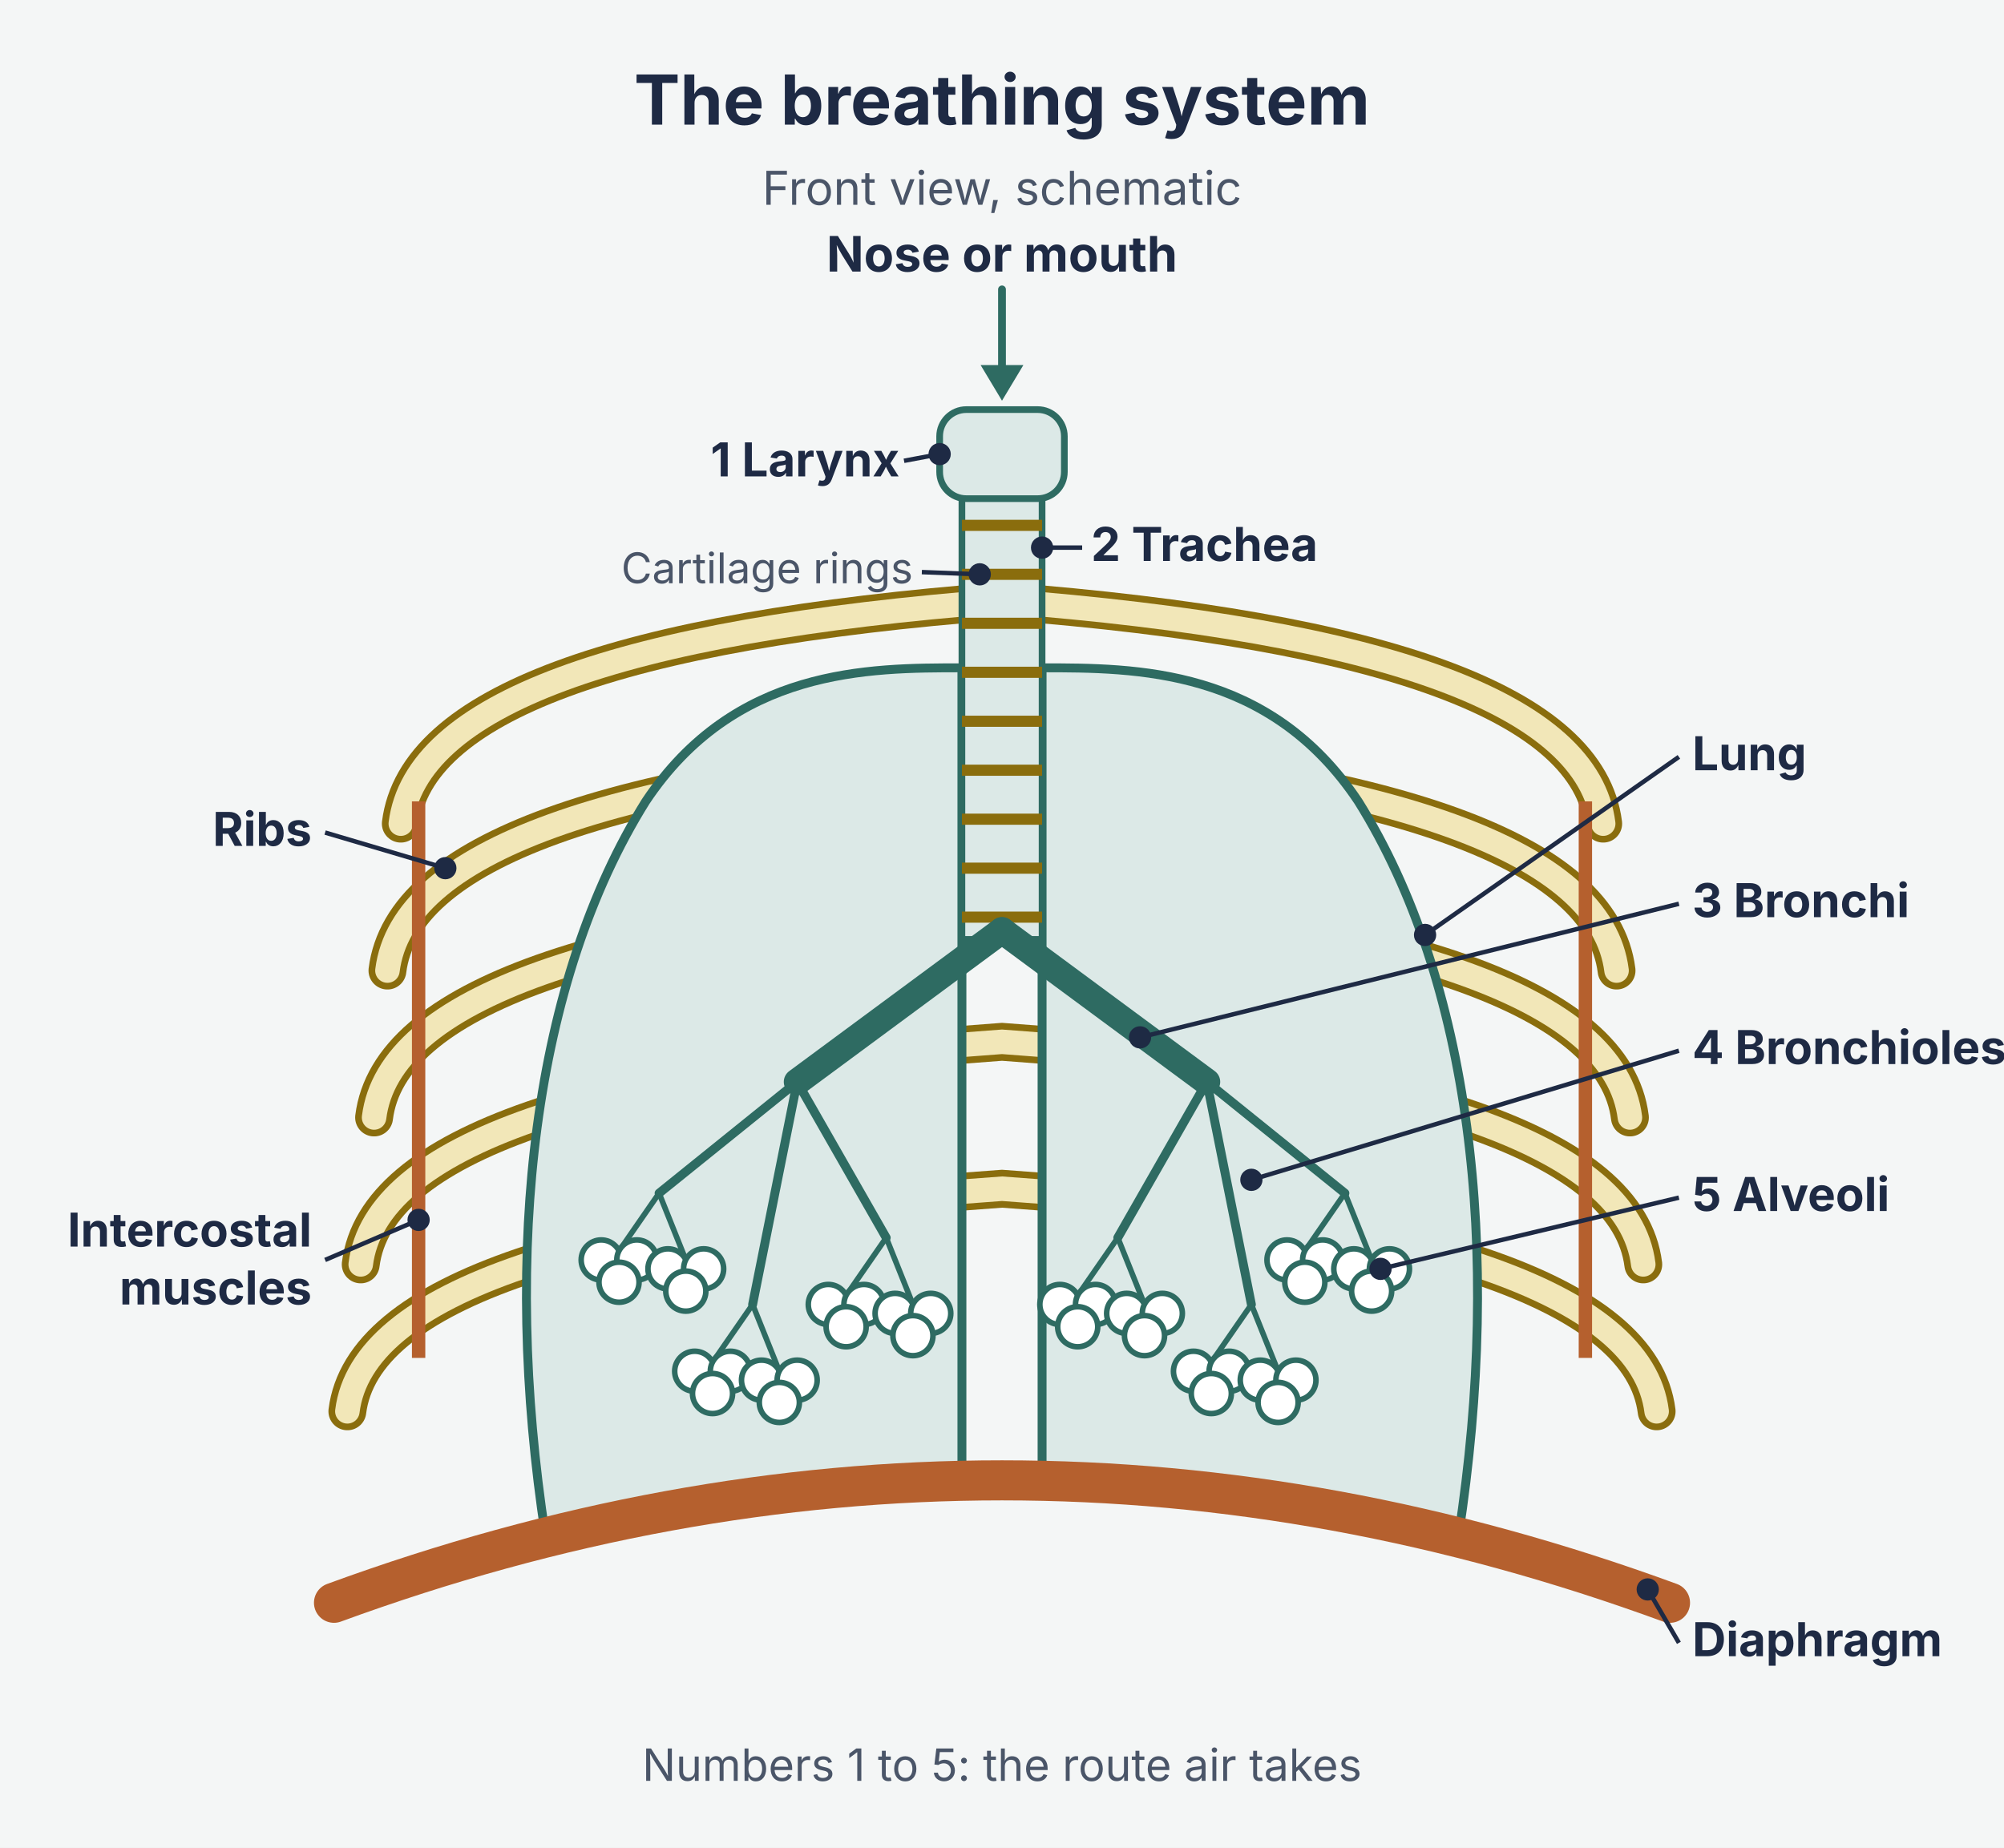
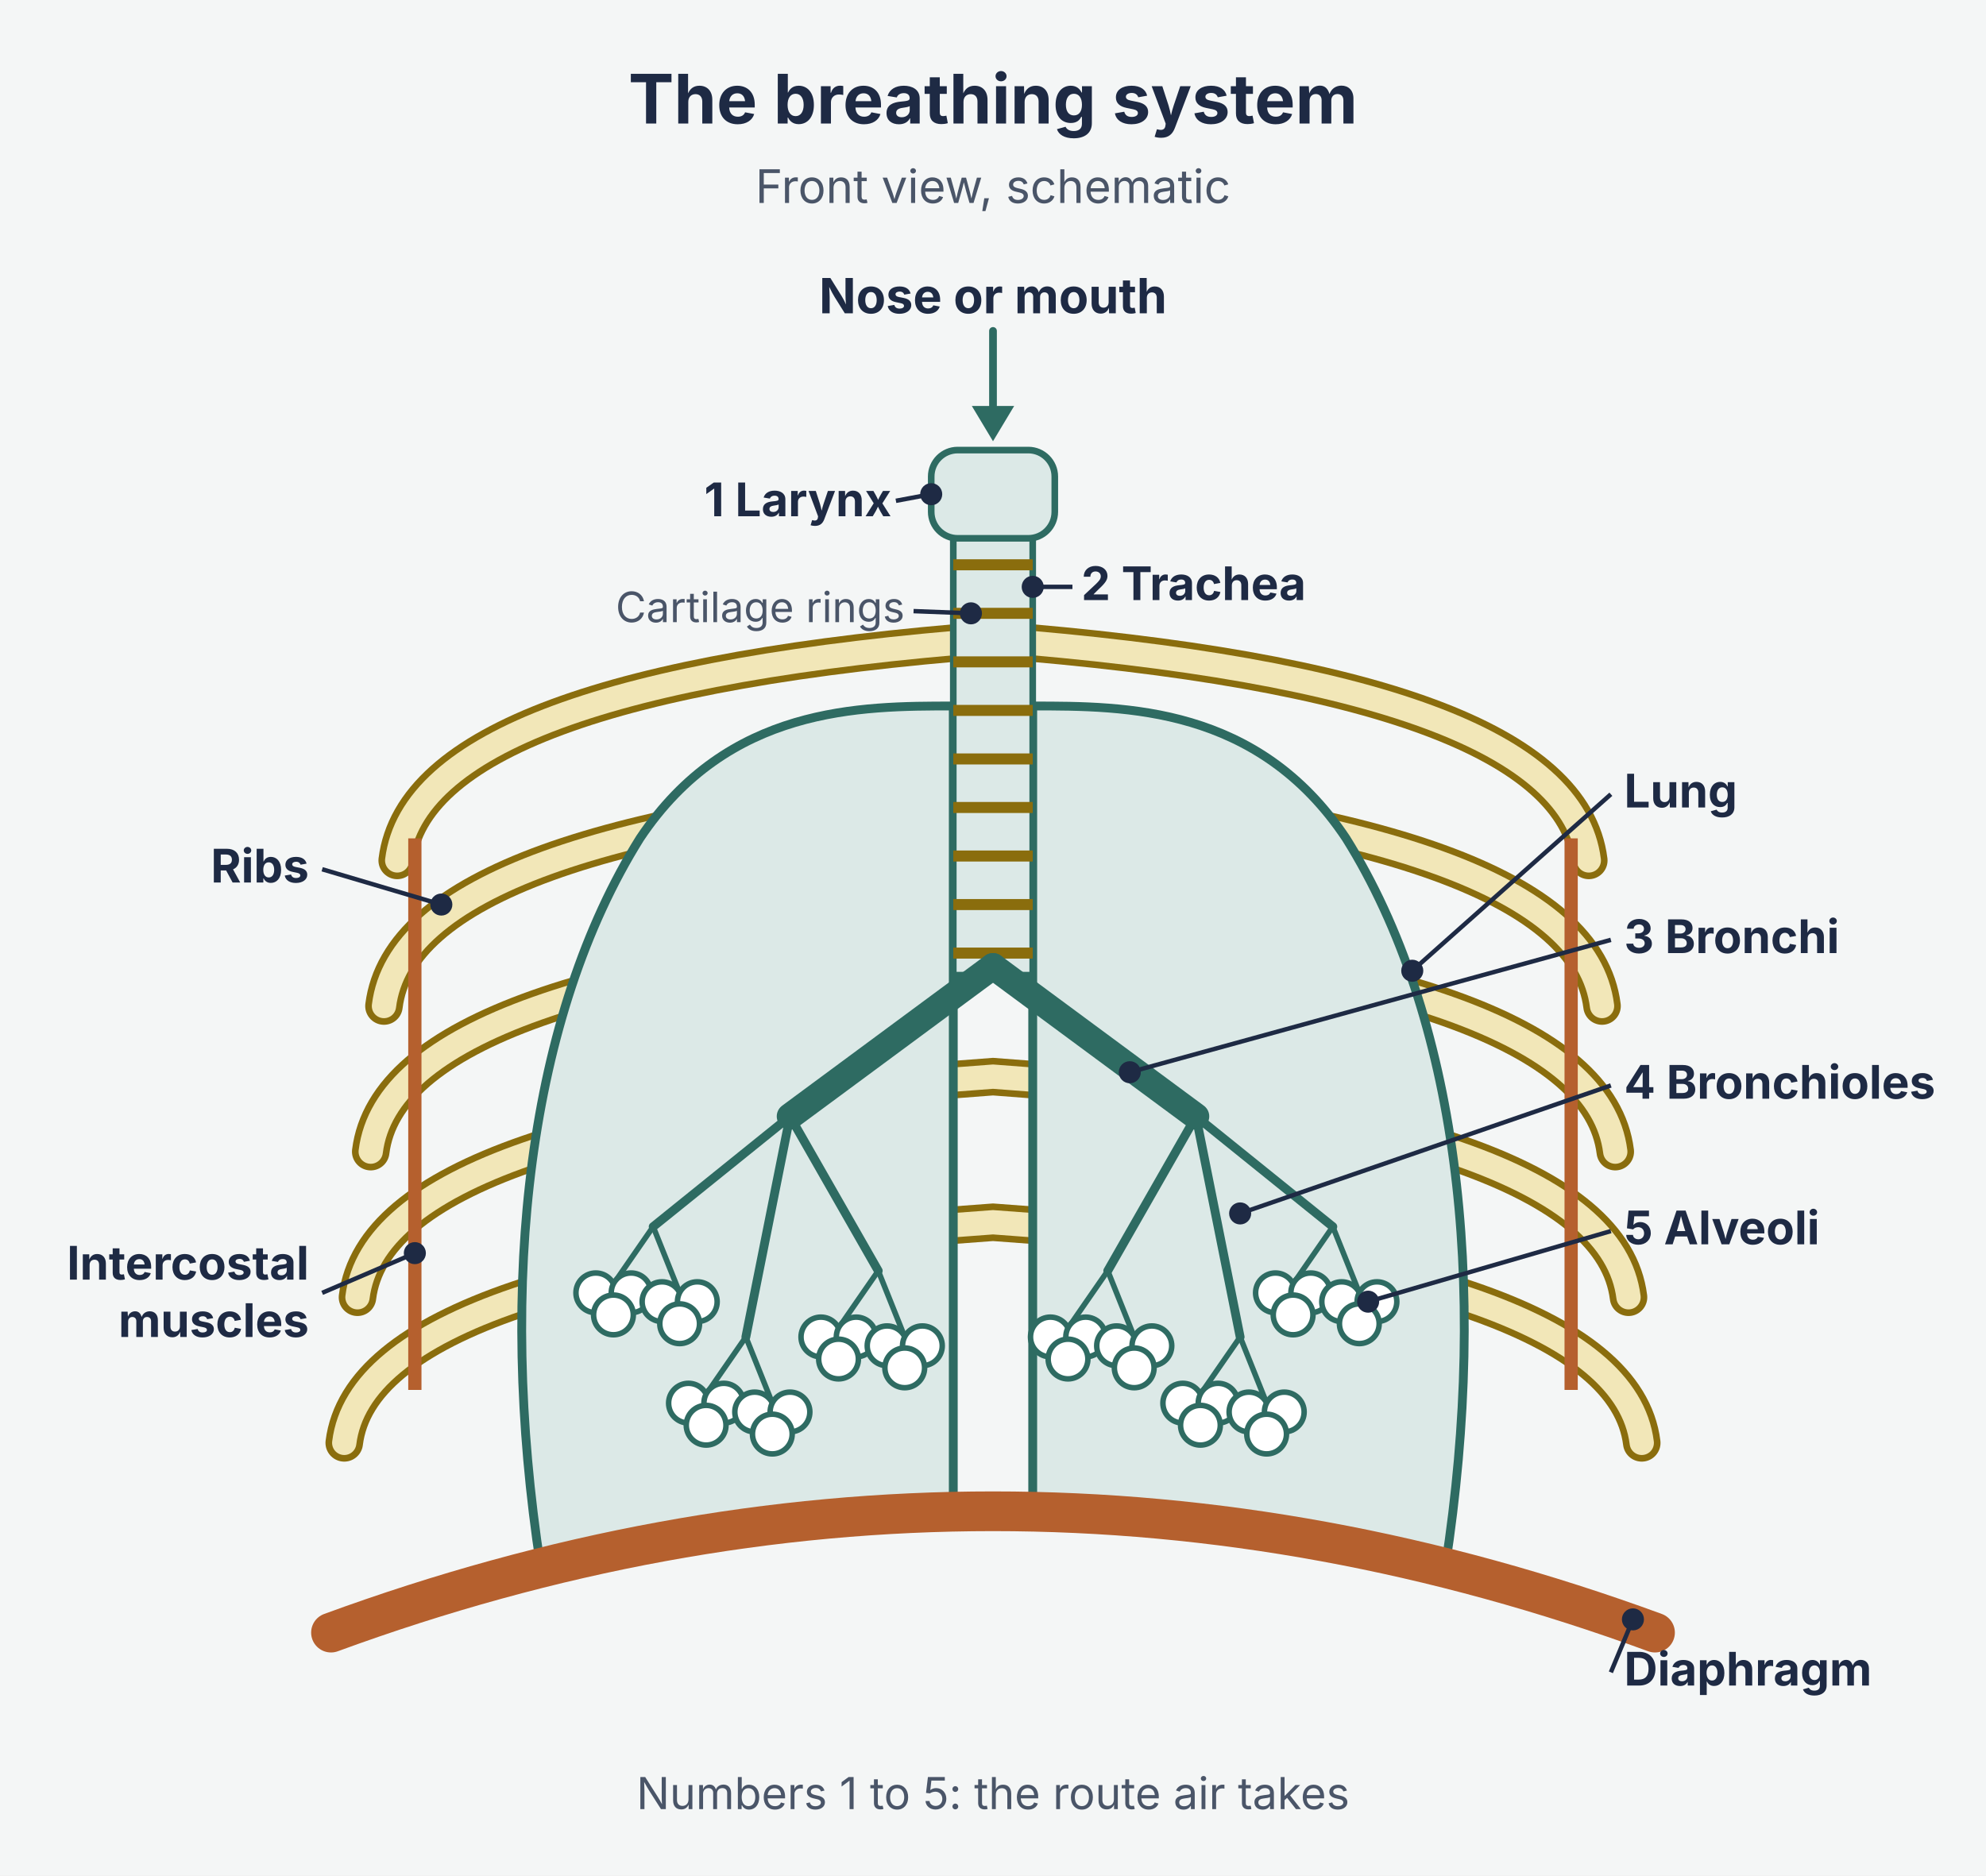
- <svg xmlns="http://www.w3.org/2000/svg" viewBox="0 0 900 830" width="900" height="830" font-family="Inter, 'DejaVu Sans', Arial, sans-serif">
+ <svg xmlns="http://www.w3.org/2000/svg" viewBox="0 0 900 850" width="900" height="850" font-family="Inter, 'DejaVu Sans', Arial, sans-serif">
  <defs>
    <marker id="ah" viewBox="0 0 10 10" refX="8" refY="5" markerUnits="userSpaceOnUse" markerWidth="18" markerHeight="18" orient="auto-start-reverse">
      <path d="M0,0 L10,5 L0,10 z" fill="#1e2a44" />
    </marker>
    <marker id="ahT" viewBox="0 0 10 10" refX="8" refY="5" markerUnits="userSpaceOnUse" markerWidth="18" markerHeight="18" orient="auto-start-reverse">
      <path d="M0,0 L10,5 L0,10 z" fill="#2e6b62" />
    </marker>
    <marker id="ahR" viewBox="0 0 10 10" refX="8" refY="5" markerUnits="userSpaceOnUse" markerWidth="18" markerHeight="18" orient="auto-start-reverse">
      <path d="M0,0 L10,5 L0,10 z" fill="#b5602e" />
    </marker>
    <marker id="ahO" viewBox="0 0 10 10" refX="8" refY="5" markerUnits="userSpaceOnUse" markerWidth="18" markerHeight="18" orient="auto-start-reverse">
      <path d="M0,0 L10,5 L0,10 z" fill="#8a6d0d" />
    </marker>
  </defs>
-   <rect width="900" height="830" fill="#f4f6f6" />
+   <rect width="900" height="850" fill="#f4f6f6" />
  <text x="450" y="56" text-anchor="middle" font-size="31" font-weight="700" fill="#1e2a44">The breathing system</text>
  <text x="450" y="92" text-anchor="middle" font-size="21" fill="#4a5568">Front view, schematic</text>
-   <path d="M180 370 Q190 290 450 270 Q710 290 720 370" fill="none" stroke="#8a6d0d" stroke-width="17" stroke-linecap="round" />
-   <path d="M180 370 Q190 290 450 270 Q710 290 720 370" fill="none" stroke="#f2e7b8" stroke-width="11" stroke-linecap="round" />
-   <path d="M174 436 Q184 356 450 336 Q716 356 726 436" fill="none" stroke="#8a6d0d" stroke-width="17" stroke-linecap="round" />
-   <path d="M174 436 Q184 356 450 336 Q716 356 726 436" fill="none" stroke="#f2e7b8" stroke-width="11" stroke-linecap="round" />
-   <path d="M168 502 Q178 422 450 402 Q722 422 732 502" fill="none" stroke="#8a6d0d" stroke-width="17" stroke-linecap="round" />
-   <path d="M168 502 Q178 422 450 402 Q722 422 732 502" fill="none" stroke="#f2e7b8" stroke-width="11" stroke-linecap="round" />
-   <path d="M162 568 Q172 488 450 468 Q728 488 738 568" fill="none" stroke="#8a6d0d" stroke-width="17" stroke-linecap="round" />
-   <path d="M162 568 Q172 488 450 468 Q728 488 738 568" fill="none" stroke="#f2e7b8" stroke-width="11" stroke-linecap="round" />
-   <path d="M156 634 Q166 554 450 534 Q734 554 744 634" fill="none" stroke="#8a6d0d" stroke-width="17" stroke-linecap="round" />
-   <path d="M156 634 Q166 554 450 534 Q734 554 744 634" fill="none" stroke="#f2e7b8" stroke-width="11" stroke-linecap="round" />
-   <line x1="188" y1="360" x2="188" y2="610" stroke="#b5602e" stroke-width="6" />
-   <line x1="712" y1="360" x2="712" y2="610" stroke="#b5602e" stroke-width="6" />
-   <path d="M432 300 C390 300 330 300 290 360 C240 440 225 560 245 690 L432 668 Z" fill="#dce9e7" stroke="#2e6b62" stroke-width="4" />
-   <path d="M468 300 C510 300 570 300 610 360 C660 440 675 560 655 690 L468 668 Z" fill="#dce9e7" stroke="#2e6b62" stroke-width="4" />
-   <rect x="432" y="222" width="36" height="200" fill="#dce9e7" stroke="#2e6b62" stroke-width="3" />
-   <line x1="432" y1="236" x2="468" y2="236" stroke="#8a6d0d" stroke-width="5" />
-   <line x1="432" y1="258" x2="468" y2="258" stroke="#8a6d0d" stroke-width="5" />
-   <line x1="432" y1="280" x2="468" y2="280" stroke="#8a6d0d" stroke-width="5" />
-   <line x1="432" y1="302" x2="468" y2="302" stroke="#8a6d0d" stroke-width="5" />
-   <line x1="432" y1="324" x2="468" y2="324" stroke="#8a6d0d" stroke-width="5" />
-   <line x1="432" y1="346" x2="468" y2="346" stroke="#8a6d0d" stroke-width="5" />
-   <line x1="432" y1="368" x2="468" y2="368" stroke="#8a6d0d" stroke-width="5" />
-   <line x1="432" y1="390" x2="468" y2="390" stroke="#8a6d0d" stroke-width="5" />
-   <line x1="432" y1="412" x2="468" y2="412" stroke="#8a6d0d" stroke-width="5" />
-   <rect x="422" y="184" width="56" height="40" rx="12" fill="#dce9e7" stroke="#2e6b62" stroke-width="3" />
-   <line x1="450" y1="130" x2="450" y2="164" stroke="#2e6b62" stroke-width="3.5" stroke-linecap="round" />
-   <polygon points="450,180 440.4,164 459.6,164" fill="#2e6b62" />
-   <text x="450" y="122" font-size="22" font-weight="700" fill="#1e2a44" text-anchor="middle">Nose or mouth</text>
-   <path d="M450 418 L358 486" fill="none" stroke="#2e6b62" stroke-width="12" stroke-linejoin="round" stroke-linecap="round" />
-   <path d="M358 486 L398 556" fill="none" stroke="#2e6b62" stroke-width="4" stroke-linejoin="round" stroke-linecap="round" />
-   <path d="M398 556 L380 582" fill="none" stroke="#2e6b62" stroke-width="2.5" stroke-linejoin="round" stroke-linecap="round" />
-   <circle cx="372" cy="586" r="9" fill="#ffffff" stroke="#2e6b62" stroke-width="2.5" />
-   <circle cx="388" cy="586" r="9" fill="#ffffff" stroke="#2e6b62" stroke-width="2.5" />
-   <circle cx="380" cy="596" r="9" fill="#ffffff" stroke="#2e6b62" stroke-width="2.5" />
-   <path d="M398 556 L410 586" fill="none" stroke="#2e6b62" stroke-width="2.5" stroke-linejoin="round" stroke-linecap="round" />
-   <circle cx="402" cy="590" r="9" fill="#ffffff" stroke="#2e6b62" stroke-width="2.5" />
-   <circle cx="418" cy="590" r="9" fill="#ffffff" stroke="#2e6b62" stroke-width="2.5" />
-   <circle cx="410" cy="600" r="9" fill="#ffffff" stroke="#2e6b62" stroke-width="2.5" />
-   <path d="M358 486 L338 586" fill="none" stroke="#2e6b62" stroke-width="4" stroke-linejoin="round" stroke-linecap="round" />
-   <path d="M338 586 L320 612" fill="none" stroke="#2e6b62" stroke-width="2.5" stroke-linejoin="round" stroke-linecap="round" />
-   <circle cx="312" cy="616" r="9" fill="#ffffff" stroke="#2e6b62" stroke-width="2.5" />
-   <circle cx="328" cy="616" r="9" fill="#ffffff" stroke="#2e6b62" stroke-width="2.5" />
-   <circle cx="320" cy="626" r="9" fill="#ffffff" stroke="#2e6b62" stroke-width="2.5" />
-   <path d="M338 586 L350 616" fill="none" stroke="#2e6b62" stroke-width="2.5" stroke-linejoin="round" stroke-linecap="round" />
-   <circle cx="342" cy="620" r="9" fill="#ffffff" stroke="#2e6b62" stroke-width="2.5" />
-   <circle cx="358" cy="620" r="9" fill="#ffffff" stroke="#2e6b62" stroke-width="2.5" />
-   <circle cx="350" cy="630" r="9" fill="#ffffff" stroke="#2e6b62" stroke-width="2.5" />
-   <path d="M358 486 L296 536" fill="none" stroke="#2e6b62" stroke-width="4" stroke-linejoin="round" stroke-linecap="round" />
-   <path d="M296 536 L278 562" fill="none" stroke="#2e6b62" stroke-width="2.5" stroke-linejoin="round" stroke-linecap="round" />
-   <circle cx="270" cy="566" r="9" fill="#ffffff" stroke="#2e6b62" stroke-width="2.5" />
-   <circle cx="286" cy="566" r="9" fill="#ffffff" stroke="#2e6b62" stroke-width="2.5" />
-   <circle cx="278" cy="576" r="9" fill="#ffffff" stroke="#2e6b62" stroke-width="2.5" />
-   <path d="M296 536 L308 566" fill="none" stroke="#2e6b62" stroke-width="2.5" stroke-linejoin="round" stroke-linecap="round" />
-   <circle cx="300" cy="570" r="9" fill="#ffffff" stroke="#2e6b62" stroke-width="2.5" />
-   <circle cx="316" cy="570" r="9" fill="#ffffff" stroke="#2e6b62" stroke-width="2.5" />
-   <circle cx="308" cy="580" r="9" fill="#ffffff" stroke="#2e6b62" stroke-width="2.5" />
-   <path d="M450 418 L542 486" fill="none" stroke="#2e6b62" stroke-width="12" stroke-linejoin="round" stroke-linecap="round" />
-   <path d="M542 486 L502 556" fill="none" stroke="#2e6b62" stroke-width="4" stroke-linejoin="round" stroke-linecap="round" />
-   <path d="M502 556 L484 582" fill="none" stroke="#2e6b62" stroke-width="2.5" stroke-linejoin="round" stroke-linecap="round" />
-   <circle cx="476" cy="586" r="9" fill="#ffffff" stroke="#2e6b62" stroke-width="2.5" />
-   <circle cx="492" cy="586" r="9" fill="#ffffff" stroke="#2e6b62" stroke-width="2.5" />
-   <circle cx="484" cy="596" r="9" fill="#ffffff" stroke="#2e6b62" stroke-width="2.5" />
-   <path d="M502 556 L514 586" fill="none" stroke="#2e6b62" stroke-width="2.5" stroke-linejoin="round" stroke-linecap="round" />
-   <circle cx="506" cy="590" r="9" fill="#ffffff" stroke="#2e6b62" stroke-width="2.5" />
-   <circle cx="522" cy="590" r="9" fill="#ffffff" stroke="#2e6b62" stroke-width="2.5" />
-   <circle cx="514" cy="600" r="9" fill="#ffffff" stroke="#2e6b62" stroke-width="2.5" />
-   <path d="M542 486 L562 586" fill="none" stroke="#2e6b62" stroke-width="4" stroke-linejoin="round" stroke-linecap="round" />
-   <path d="M562 586 L544 612" fill="none" stroke="#2e6b62" stroke-width="2.5" stroke-linejoin="round" stroke-linecap="round" />
-   <circle cx="536" cy="616" r="9" fill="#ffffff" stroke="#2e6b62" stroke-width="2.5" />
-   <circle cx="552" cy="616" r="9" fill="#ffffff" stroke="#2e6b62" stroke-width="2.5" />
-   <circle cx="544" cy="626" r="9" fill="#ffffff" stroke="#2e6b62" stroke-width="2.5" />
-   <path d="M562 586 L574 616" fill="none" stroke="#2e6b62" stroke-width="2.5" stroke-linejoin="round" stroke-linecap="round" />
-   <circle cx="566" cy="620" r="9" fill="#ffffff" stroke="#2e6b62" stroke-width="2.5" />
-   <circle cx="582" cy="620" r="9" fill="#ffffff" stroke="#2e6b62" stroke-width="2.5" />
-   <circle cx="574" cy="630" r="9" fill="#ffffff" stroke="#2e6b62" stroke-width="2.5" />
-   <path d="M542 486 L604 536" fill="none" stroke="#2e6b62" stroke-width="4" stroke-linejoin="round" stroke-linecap="round" />
-   <path d="M604 536 L586 562" fill="none" stroke="#2e6b62" stroke-width="2.5" stroke-linejoin="round" stroke-linecap="round" />
-   <circle cx="578" cy="566" r="9" fill="#ffffff" stroke="#2e6b62" stroke-width="2.5" />
-   <circle cx="594" cy="566" r="9" fill="#ffffff" stroke="#2e6b62" stroke-width="2.5" />
-   <circle cx="586" cy="576" r="9" fill="#ffffff" stroke="#2e6b62" stroke-width="2.5" />
-   <path d="M604 536 L616 566" fill="none" stroke="#2e6b62" stroke-width="2.5" stroke-linejoin="round" stroke-linecap="round" />
-   <circle cx="608" cy="570" r="9" fill="#ffffff" stroke="#2e6b62" stroke-width="2.5" />
-   <circle cx="624" cy="570" r="9" fill="#ffffff" stroke="#2e6b62" stroke-width="2.5" />
-   <circle cx="616" cy="580" r="9" fill="#ffffff" stroke="#2e6b62" stroke-width="2.5" />
-   <path d="M150 720 Q450 610 750 720" fill="none" stroke="#b5602e" stroke-width="18" stroke-linejoin="round" stroke-linecap="round" />
-   <text x="404" y="214" font-size="21" font-weight="700" fill="#1e2a44" text-anchor="end">1 Larynx</text>
-   <line x1="406" y1="207" x2="422" y2="204" stroke="#1e2a44" stroke-width="2" />
-   <circle cx="422" cy="204" r="5" fill="#1e2a44" />
-   <text x="490" y="252" font-size="21" font-weight="700" fill="#1e2a44" text-anchor="start">2 Trachea</text>
-   <line x1="486" y1="246" x2="468" y2="246" stroke="#1e2a44" stroke-width="2" />
-   <circle cx="468" cy="246" r="5" fill="#1e2a44" />
-   <text x="410" y="262" font-size="19" font-weight="400" fill="#4a5568" text-anchor="end">Cartilage rings</text>
-   <line x1="414" y1="257" x2="440" y2="258" stroke="#1e2a44" stroke-width="2" />
-   <circle cx="440" cy="258" r="5" fill="#1e2a44" />
-   <text x="760" y="346" font-size="21" font-weight="700" fill="#1e2a44" text-anchor="start">Lung</text>
-   <line x1="754" y1="340" x2="640" y2="420" stroke="#1e2a44" stroke-width="2" />
-   <circle cx="640" cy="420" r="5" fill="#1e2a44" />
-   <text x="760" y="412" font-size="21" font-weight="700" fill="#1e2a44" text-anchor="start">3 Bronchi</text>
-   <line x1="754" y1="406" x2="512" y2="466" stroke="#1e2a44" stroke-width="2" />
-   <circle cx="512" cy="466" r="5" fill="#1e2a44" />
-   <text x="760" y="478" font-size="21" font-weight="700" fill="#1e2a44" text-anchor="start">4 Bronchioles</text>
-   <line x1="754" y1="472" x2="562" y2="530" stroke="#1e2a44" stroke-width="2" />
-   <circle cx="562" cy="530" r="5" fill="#1e2a44" />
-   <text x="760" y="544" font-size="21" font-weight="700" fill="#1e2a44" text-anchor="start">5 Alveoli</text>
-   <line x1="754" y1="538" x2="620" y2="570" stroke="#1e2a44" stroke-width="2" />
-   <circle cx="620" cy="570" r="5" fill="#1e2a44" />
-   <text x="760" y="744" font-size="21" font-weight="700" fill="#1e2a44" text-anchor="start">Diaphragm</text>
-   <line x1="754" y1="738" x2="740" y2="714" stroke="#1e2a44" stroke-width="2" />
-   <circle cx="740" cy="714" r="5" fill="#1e2a44" />
-   <text x="140" y="380" font-size="21" font-weight="700" fill="#1e2a44" text-anchor="end">Ribs</text>
-   <line x1="146" y1="374" x2="200" y2="390" stroke="#1e2a44" stroke-width="2" />
-   <circle cx="200" cy="390" r="5" fill="#1e2a44" />
-   <text x="140" y="560" font-size="21" font-weight="700" fill="#1e2a44" text-anchor="end">Intercostal</text>
-   <text x="140" y="586" font-size="21" font-weight="700" fill="#1e2a44" text-anchor="end">muscles</text>
-   <line x1="146" y1="566" x2="188" y2="548" stroke="#1e2a44" stroke-width="2" />
-   <circle cx="188" cy="548" r="5" fill="#1e2a44" />
-   <text x="450" y="800" font-size="20" font-weight="400" fill="#4a5568" text-anchor="middle">Numbers 1 to 5: the route air takes</text>
+   <g transform="translate(0 20)">
+     <path d="M180 370 Q190 290 450 270 Q710 290 720 370" fill="none" stroke="#8a6d0d" stroke-width="17" stroke-linecap="round" />
+     <path d="M180 370 Q190 290 450 270 Q710 290 720 370" fill="none" stroke="#f2e7b8" stroke-width="11" stroke-linecap="round" />
+     <path d="M174 436 Q184 356 450 336 Q716 356 726 436" fill="none" stroke="#8a6d0d" stroke-width="17" stroke-linecap="round" />
+     <path d="M174 436 Q184 356 450 336 Q716 356 726 436" fill="none" stroke="#f2e7b8" stroke-width="11" stroke-linecap="round" />
+     <path d="M168 502 Q178 422 450 402 Q722 422 732 502" fill="none" stroke="#8a6d0d" stroke-width="17" stroke-linecap="round" />
+     <path d="M168 502 Q178 422 450 402 Q722 422 732 502" fill="none" stroke="#f2e7b8" stroke-width="11" stroke-linecap="round" />
+     <path d="M162 568 Q172 488 450 468 Q728 488 738 568" fill="none" stroke="#8a6d0d" stroke-width="17" stroke-linecap="round" />
+     <path d="M162 568 Q172 488 450 468 Q728 488 738 568" fill="none" stroke="#f2e7b8" stroke-width="11" stroke-linecap="round" />
+     <path d="M156 634 Q166 554 450 534 Q734 554 744 634" fill="none" stroke="#8a6d0d" stroke-width="17" stroke-linecap="round" />
+     <path d="M156 634 Q166 554 450 534 Q734 554 744 634" fill="none" stroke="#f2e7b8" stroke-width="11" stroke-linecap="round" />
+     <line x1="188" y1="360" x2="188" y2="610" stroke="#b5602e" stroke-width="6" />
+     <line x1="712" y1="360" x2="712" y2="610" stroke="#b5602e" stroke-width="6" />
+     <path d="M432 300 C390 300 330 300 290 360 C240 440 225 560 245 690 L432 668 Z" fill="#dce9e7" stroke="#2e6b62" stroke-width="4" />
+     <path d="M468 300 C510 300 570 300 610 360 C660 440 675 560 655 690 L468 668 Z" fill="#dce9e7" stroke="#2e6b62" stroke-width="4" />
+     <rect x="432" y="222" width="36" height="200" fill="#dce9e7" stroke="#2e6b62" stroke-width="3" />
+     <line x1="432" y1="236" x2="468" y2="236" stroke="#8a6d0d" stroke-width="5" />
+     <line x1="432" y1="258" x2="468" y2="258" stroke="#8a6d0d" stroke-width="5" />
+     <line x1="432" y1="280" x2="468" y2="280" stroke="#8a6d0d" stroke-width="5" />
+     <line x1="432" y1="302" x2="468" y2="302" stroke="#8a6d0d" stroke-width="5" />
+     <line x1="432" y1="324" x2="468" y2="324" stroke="#8a6d0d" stroke-width="5" />
+     <line x1="432" y1="346" x2="468" y2="346" stroke="#8a6d0d" stroke-width="5" />
+     <line x1="432" y1="368" x2="468" y2="368" stroke="#8a6d0d" stroke-width="5" />
+     <line x1="432" y1="390" x2="468" y2="390" stroke="#8a6d0d" stroke-width="5" />
+     <line x1="432" y1="412" x2="468" y2="412" stroke="#8a6d0d" stroke-width="5" />
+     <rect x="422" y="184" width="56" height="40" rx="12" fill="#dce9e7" stroke="#2e6b62" stroke-width="3" />
+     <line x1="450" y1="130" x2="450" y2="164" stroke="#2e6b62" stroke-width="3.5" stroke-linecap="round" />
+     <polygon points="450,180 440.4,164 459.6,164" fill="#2e6b62" />
+     <text x="450" y="122" font-size="22" font-weight="700" fill="#1e2a44" text-anchor="middle">Nose or mouth</text>
+     <path d="M450 418 L358 486" fill="none" stroke="#2e6b62" stroke-width="12" stroke-linejoin="round" stroke-linecap="round" />
+     <path d="M358 486 L398 556" fill="none" stroke="#2e6b62" stroke-width="4" stroke-linejoin="round" stroke-linecap="round" />
+     <path d="M398 556 L380 582" fill="none" stroke="#2e6b62" stroke-width="2.5" stroke-linejoin="round" stroke-linecap="round" />
+     <circle cx="372" cy="586" r="9" fill="#ffffff" stroke="#2e6b62" stroke-width="2.5" />
+     <circle cx="388" cy="586" r="9" fill="#ffffff" stroke="#2e6b62" stroke-width="2.5" />
+     <circle cx="380" cy="596" r="9" fill="#ffffff" stroke="#2e6b62" stroke-width="2.5" />
+     <path d="M398 556 L410 586" fill="none" stroke="#2e6b62" stroke-width="2.5" stroke-linejoin="round" stroke-linecap="round" />
+     <circle cx="402" cy="590" r="9" fill="#ffffff" stroke="#2e6b62" stroke-width="2.5" />
+     <circle cx="418" cy="590" r="9" fill="#ffffff" stroke="#2e6b62" stroke-width="2.5" />
+     <circle cx="410" cy="600" r="9" fill="#ffffff" stroke="#2e6b62" stroke-width="2.5" />
+     <path d="M358 486 L338 586" fill="none" stroke="#2e6b62" stroke-width="4" stroke-linejoin="round" stroke-linecap="round" />
+     <path d="M338 586 L320 612" fill="none" stroke="#2e6b62" stroke-width="2.5" stroke-linejoin="round" stroke-linecap="round" />
+     <circle cx="312" cy="616" r="9" fill="#ffffff" stroke="#2e6b62" stroke-width="2.5" />
+     <circle cx="328" cy="616" r="9" fill="#ffffff" stroke="#2e6b62" stroke-width="2.5" />
+     <circle cx="320" cy="626" r="9" fill="#ffffff" stroke="#2e6b62" stroke-width="2.5" />
+     <path d="M338 586 L350 616" fill="none" stroke="#2e6b62" stroke-width="2.5" stroke-linejoin="round" stroke-linecap="round" />
+     <circle cx="342" cy="620" r="9" fill="#ffffff" stroke="#2e6b62" stroke-width="2.5" />
+     <circle cx="358" cy="620" r="9" fill="#ffffff" stroke="#2e6b62" stroke-width="2.5" />
+     <circle cx="350" cy="630" r="9" fill="#ffffff" stroke="#2e6b62" stroke-width="2.5" />
+     <path d="M358 486 L296 536" fill="none" stroke="#2e6b62" stroke-width="4" stroke-linejoin="round" stroke-linecap="round" />
+     <path d="M296 536 L278 562" fill="none" stroke="#2e6b62" stroke-width="2.5" stroke-linejoin="round" stroke-linecap="round" />
+     <circle cx="270" cy="566" r="9" fill="#ffffff" stroke="#2e6b62" stroke-width="2.5" />
+     <circle cx="286" cy="566" r="9" fill="#ffffff" stroke="#2e6b62" stroke-width="2.5" />
+     <circle cx="278" cy="576" r="9" fill="#ffffff" stroke="#2e6b62" stroke-width="2.5" />
+     <path d="M296 536 L308 566" fill="none" stroke="#2e6b62" stroke-width="2.5" stroke-linejoin="round" stroke-linecap="round" />
+     <circle cx="300" cy="570" r="9" fill="#ffffff" stroke="#2e6b62" stroke-width="2.5" />
+     <circle cx="316" cy="570" r="9" fill="#ffffff" stroke="#2e6b62" stroke-width="2.5" />
+     <circle cx="308" cy="580" r="9" fill="#ffffff" stroke="#2e6b62" stroke-width="2.5" />
+     <path d="M450 418 L542 486" fill="none" stroke="#2e6b62" stroke-width="12" stroke-linejoin="round" stroke-linecap="round" />
+     <path d="M542 486 L502 556" fill="none" stroke="#2e6b62" stroke-width="4" stroke-linejoin="round" stroke-linecap="round" />
+     <path d="M502 556 L484 582" fill="none" stroke="#2e6b62" stroke-width="2.5" stroke-linejoin="round" stroke-linecap="round" />
+     <circle cx="476" cy="586" r="9" fill="#ffffff" stroke="#2e6b62" stroke-width="2.5" />
+     <circle cx="492" cy="586" r="9" fill="#ffffff" stroke="#2e6b62" stroke-width="2.5" />
+     <circle cx="484" cy="596" r="9" fill="#ffffff" stroke="#2e6b62" stroke-width="2.5" />
+     <path d="M502 556 L514 586" fill="none" stroke="#2e6b62" stroke-width="2.5" stroke-linejoin="round" stroke-linecap="round" />
+     <circle cx="506" cy="590" r="9" fill="#ffffff" stroke="#2e6b62" stroke-width="2.5" />
+     <circle cx="522" cy="590" r="9" fill="#ffffff" stroke="#2e6b62" stroke-width="2.5" />
+     <circle cx="514" cy="600" r="9" fill="#ffffff" stroke="#2e6b62" stroke-width="2.5" />
+     <path d="M542 486 L562 586" fill="none" stroke="#2e6b62" stroke-width="4" stroke-linejoin="round" stroke-linecap="round" />
+     <path d="M562 586 L544 612" fill="none" stroke="#2e6b62" stroke-width="2.5" stroke-linejoin="round" stroke-linecap="round" />
+     <circle cx="536" cy="616" r="9" fill="#ffffff" stroke="#2e6b62" stroke-width="2.5" />
+     <circle cx="552" cy="616" r="9" fill="#ffffff" stroke="#2e6b62" stroke-width="2.5" />
+     <circle cx="544" cy="626" r="9" fill="#ffffff" stroke="#2e6b62" stroke-width="2.5" />
+     <path d="M562 586 L574 616" fill="none" stroke="#2e6b62" stroke-width="2.5" stroke-linejoin="round" stroke-linecap="round" />
+     <circle cx="566" cy="620" r="9" fill="#ffffff" stroke="#2e6b62" stroke-width="2.5" />
+     <circle cx="582" cy="620" r="9" fill="#ffffff" stroke="#2e6b62" stroke-width="2.5" />
+     <circle cx="574" cy="630" r="9" fill="#ffffff" stroke="#2e6b62" stroke-width="2.5" />
+     <path d="M542 486 L604 536" fill="none" stroke="#2e6b62" stroke-width="4" stroke-linejoin="round" stroke-linecap="round" />
+     <path d="M604 536 L586 562" fill="none" stroke="#2e6b62" stroke-width="2.5" stroke-linejoin="round" stroke-linecap="round" />
+     <circle cx="578" cy="566" r="9" fill="#ffffff" stroke="#2e6b62" stroke-width="2.5" />
+     <circle cx="594" cy="566" r="9" fill="#ffffff" stroke="#2e6b62" stroke-width="2.5" />
+     <circle cx="586" cy="576" r="9" fill="#ffffff" stroke="#2e6b62" stroke-width="2.5" />
+     <path d="M604 536 L616 566" fill="none" stroke="#2e6b62" stroke-width="2.5" stroke-linejoin="round" stroke-linecap="round" />
+     <circle cx="608" cy="570" r="9" fill="#ffffff" stroke="#2e6b62" stroke-width="2.5" />
+     <circle cx="624" cy="570" r="9" fill="#ffffff" stroke="#2e6b62" stroke-width="2.5" />
+     <circle cx="616" cy="580" r="9" fill="#ffffff" stroke="#2e6b62" stroke-width="2.5" />
+     <path d="M150 720 Q450 610 750 720" fill="none" stroke="#b5602e" stroke-width="18" stroke-linejoin="round" stroke-linecap="round" />
+     <text x="404" y="214" font-size="21" font-weight="700" fill="#1e2a44" text-anchor="end">1 Larynx</text>
+     <line x1="406" y1="207" x2="422" y2="204" stroke="#1e2a44" stroke-width="2" />
+     <circle cx="422" cy="204" r="5" fill="#1e2a44" />
+     <text x="490" y="252" font-size="21" font-weight="700" fill="#1e2a44" text-anchor="start">2 Trachea</text>
+     <line x1="486" y1="246" x2="468" y2="246" stroke="#1e2a44" stroke-width="2" />
+     <circle cx="468" cy="246" r="5" fill="#1e2a44" />
+     <text x="410" y="262" font-size="19" font-weight="400" fill="#4a5568" text-anchor="end">Cartilage rings</text>
+     <line x1="414" y1="257" x2="440" y2="258" stroke="#1e2a44" stroke-width="2" />
+     <circle cx="440" cy="258" r="5" fill="#1e2a44" />
+     <text x="736" y="346" font-size="21" font-weight="700" fill="#1e2a44" text-anchor="start">Lung</text>
+     <line x1="730" y1="340" x2="640" y2="420" stroke="#1e2a44" stroke-width="2" />
+     <circle cx="640" cy="420" r="5" fill="#1e2a44" />
+     <text x="736" y="412" font-size="21" font-weight="700" fill="#1e2a44" text-anchor="start">3 Bronchi</text>
+     <line x1="730" y1="406" x2="512" y2="466" stroke="#1e2a44" stroke-width="2" />
+     <circle cx="512" cy="466" r="5" fill="#1e2a44" />
+     <text x="736" y="478" font-size="21" font-weight="700" fill="#1e2a44" text-anchor="start">4 Bronchioles</text>
+     <line x1="730" y1="472" x2="562" y2="530" stroke="#1e2a44" stroke-width="2" />
+     <circle cx="562" cy="530" r="5" fill="#1e2a44" />
+     <text x="736" y="544" font-size="21" font-weight="700" fill="#1e2a44" text-anchor="start">5 Alveoli</text>
+     <line x1="730" y1="538" x2="620" y2="570" stroke="#1e2a44" stroke-width="2" />
+     <circle cx="620" cy="570" r="5" fill="#1e2a44" />
+     <text x="736" y="744" font-size="21" font-weight="700" fill="#1e2a44" text-anchor="start">Diaphragm</text>
+     <line x1="730" y1="738" x2="740" y2="714" stroke="#1e2a44" stroke-width="2" />
+     <circle cx="740" cy="714" r="5" fill="#1e2a44" />
+     <text x="140" y="380" font-size="21" font-weight="700" fill="#1e2a44" text-anchor="end">Ribs</text>
+     <line x1="146" y1="374" x2="200" y2="390" stroke="#1e2a44" stroke-width="2" />
+     <circle cx="200" cy="390" r="5" fill="#1e2a44" />
+     <text x="140" y="560" font-size="21" font-weight="700" fill="#1e2a44" text-anchor="end">Intercostal</text>
+     <text x="140" y="586" font-size="21" font-weight="700" fill="#1e2a44" text-anchor="end">muscles</text>
+     <line x1="146" y1="566" x2="188" y2="548" stroke="#1e2a44" stroke-width="2" />
+     <circle cx="188" cy="548" r="5" fill="#1e2a44" />
+     <text x="450" y="800" font-size="20" font-weight="400" fill="#4a5568" text-anchor="middle">Numbers 1 to 5: the route air takes</text>
+   </g>
</svg>
